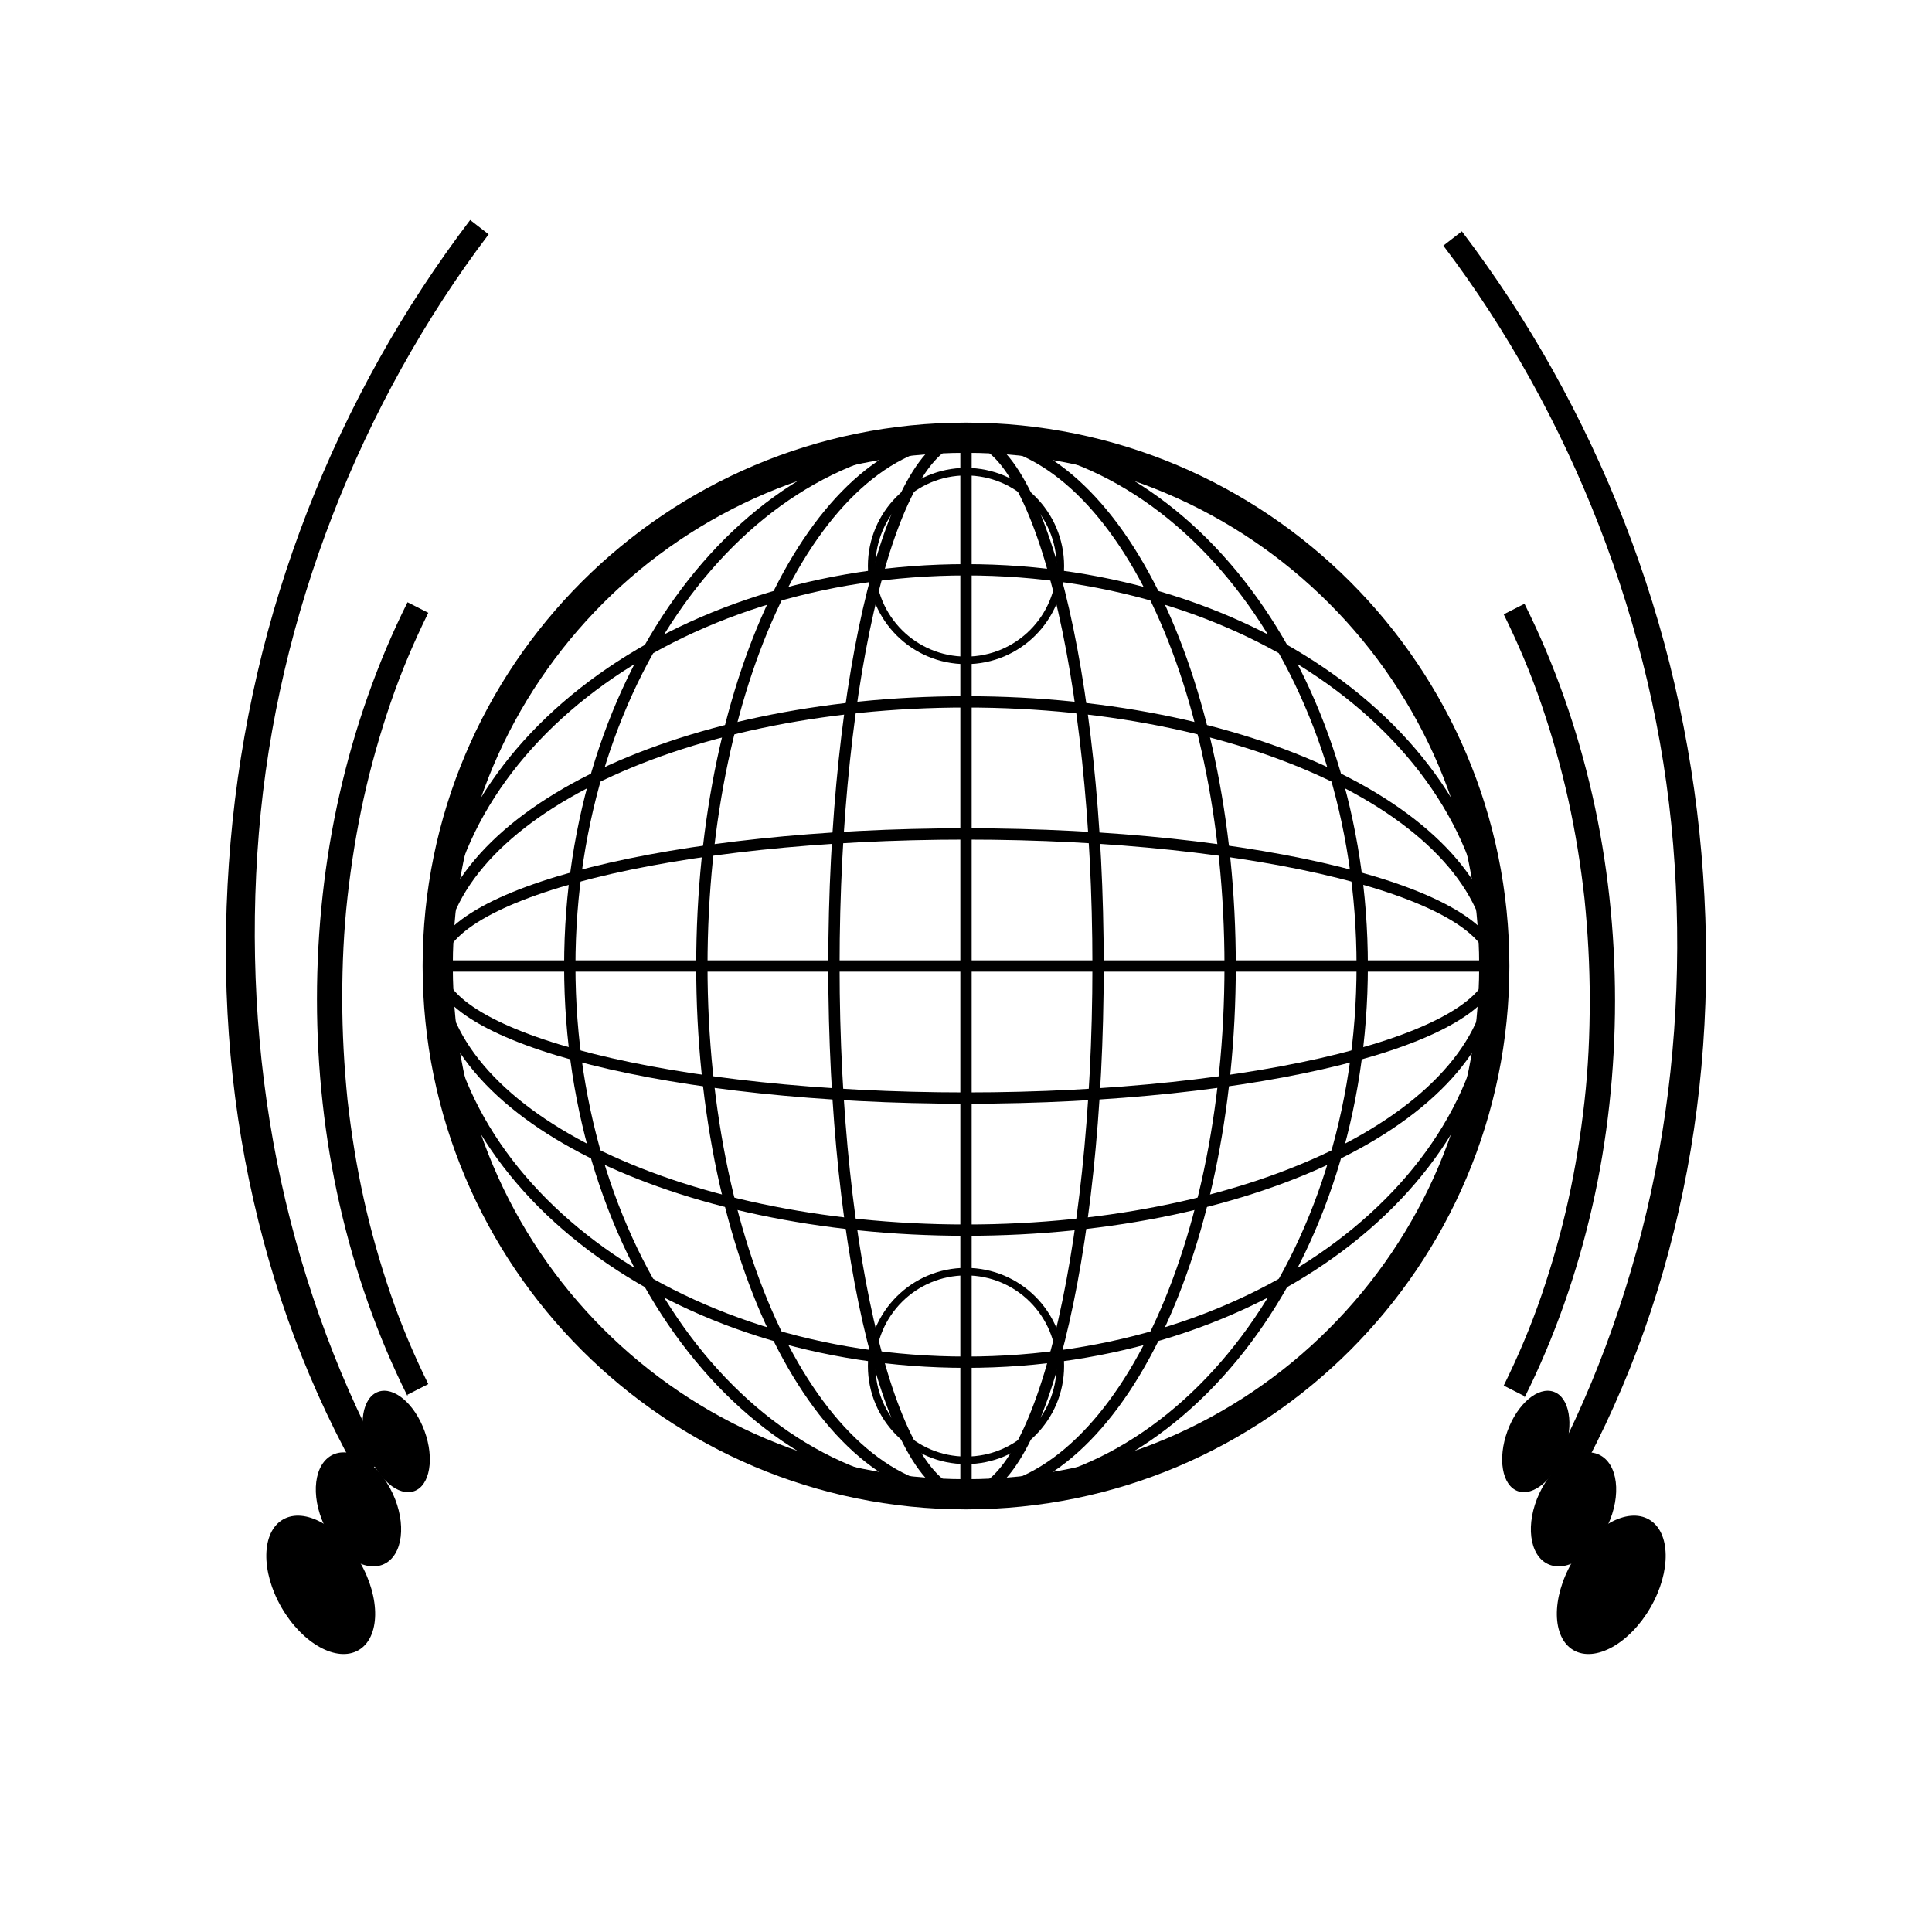
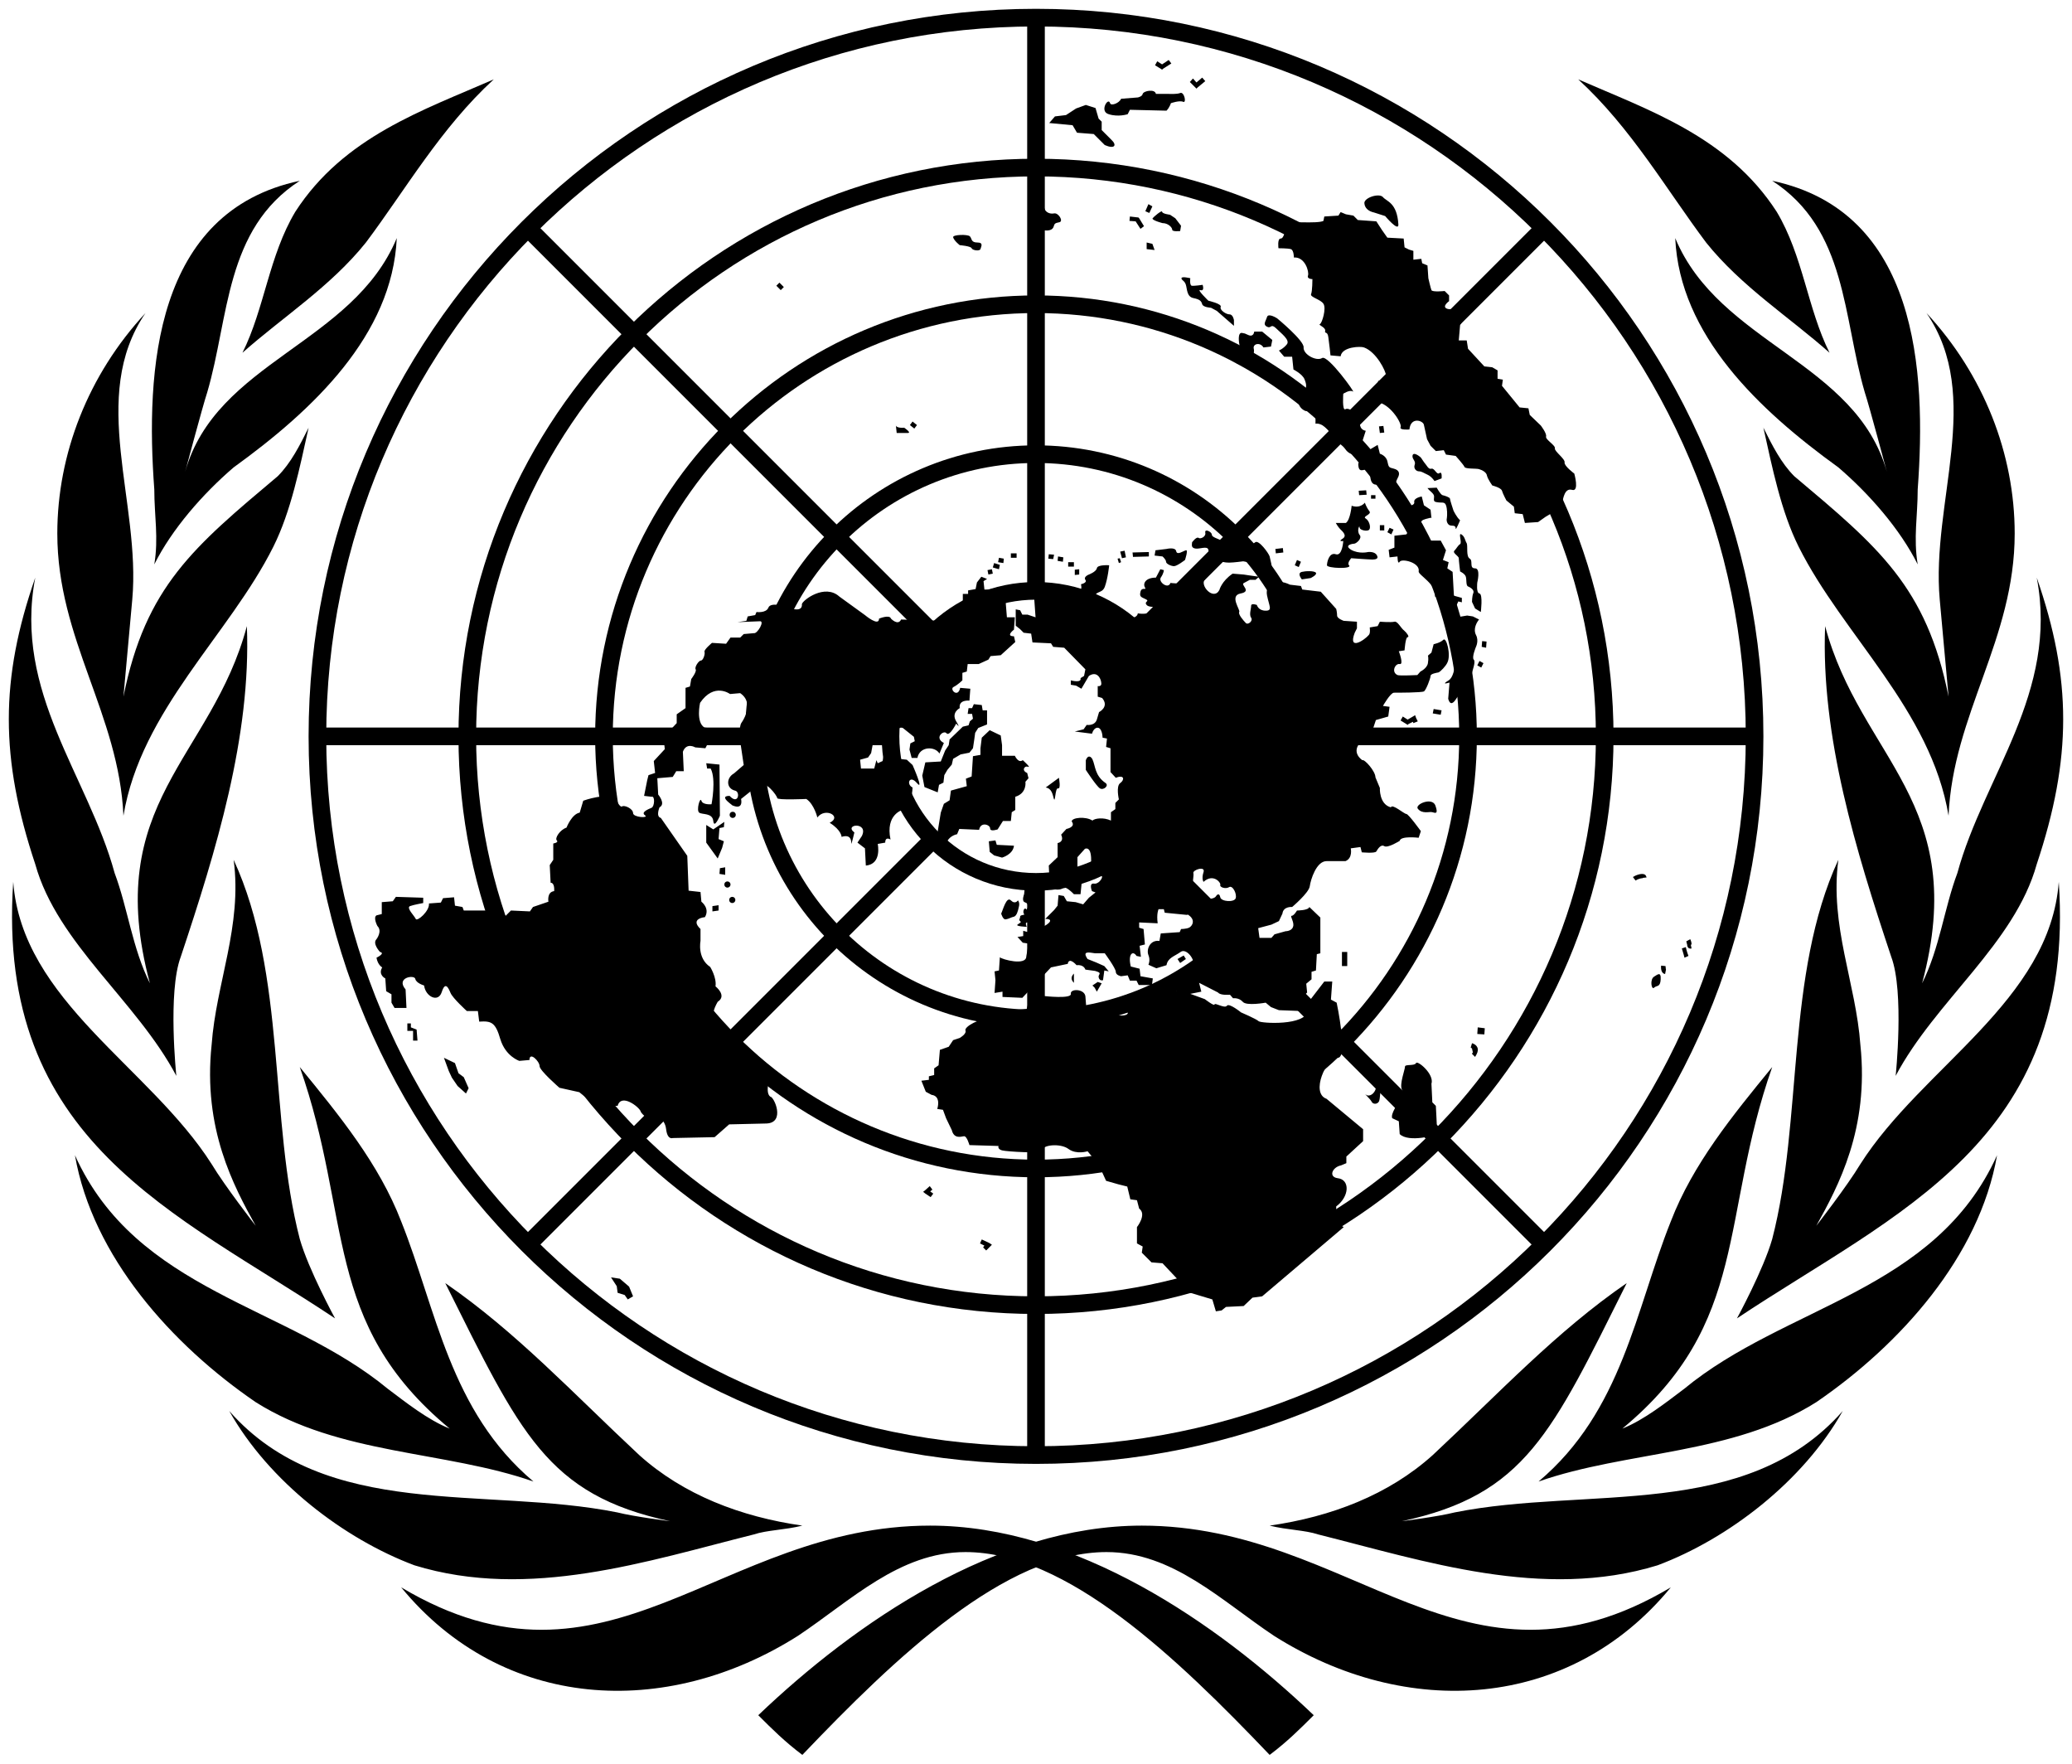
- <svg xmlns="http://www.w3.org/2000/svg" viewBox="0 0 512 512">
-   <g fill="currentColor">
-     <path d="M96.5 393.5c-7.2-12.4-13.3-25.4-18.4-38.9-5.1-13.5-9.1-27.5-12.1-41.9-3-14.4-4.9-29.2-5.7-44.2-.8-15-.5-30.2.8-45.3 1.3-15.1 3.7-30.1 7.1-44.8 3.4-14.7 7.9-29.1 13.3-43 5.4-13.9 11.8-27.4 19-40.3 7.2-12.9 15.3-25.2 24.1-36.8l4.9 3.8c-8.5 11.2-16.2 23.1-23.1 35.5-6.9 12.4-13 25.4-18.2 38.8-5.2 13.4-9.5 27.2-12.8 41.3-3.3 14.1-5.6 28.5-6.8 43.1-1.2 14.6-1.4 29.3-.6 43.9.8 14.6 2.6 29 5.4 43.1 2.8 14.1 6.6 27.8 11.3 41.1 4.7 13.3 10.3 26.1 16.8 38.3l-5 3.3z" />
-     <path d="M415.5 393.5l-5-3.3c6.5-12.2 12.1-25 16.8-38.3 4.7-13.3 8.5-27 11.3-41.1 2.8-14.1 4.6-28.5 5.4-43.1.8-14.6.6-29.3-.6-43.9-1.2-14.6-3.5-29-6.8-43.1-3.3-14.1-7.6-27.9-12.8-41.3-5.2-13.4-11.3-26.4-18.2-38.8-6.9-12.4-14.6-24.3-23.1-35.5l4.9-3.8c8.8 11.6 16.9 23.9 24.1 36.8 7.2 12.9 13.6 26.4 19 40.3 5.4 13.9 9.9 28.3 13.3 43 3.4 14.7 5.8 29.7 7.1 44.8 1.3 15.1 1.6 30.3.8 45.3-.8 15-2.7 29.8-5.7 44.2-3 14.4-7 28.4-12.1 41.9-5.1 13.5-11.2 26.5-18.4 38.9z" />
-     <path d="M108 370c-4-8-7.5-16.3-10.5-24.8s-5.5-17.2-7.5-26c-2-8.8-3.5-17.8-4.5-26.9s-1.5-18.3-1.5-27.5c0-9.2.5-18.4 1.5-27.5s2.5-18.1 4.5-26.9c2-8.8 4.5-17.5 7.5-26s6.5-16.8 10.5-24.8l5.5 2.8c-3.8 7.7-7.2 15.7-10 23.9s-5.2 16.6-7.1 25.2c-1.9 8.6-3.3 17.3-4.3 26.2-1 8.9-1.4 17.8-1.4 26.9s.5 18 1.4 26.9c1 8.9 2.4 17.6 4.3 26.2 1.9 8.6 4.3 17 7.1 25.2s6.2 16.2 10 23.9l-5.5 2.8z" />
-     <path d="M404 370l-5.5-2.8c3.8-7.7 7.2-15.7 10-23.9s5.2-16.6 7.1-25.2c1.9-8.6 3.3-17.3 4.3-26.2 1-8.9 1.4-17.8 1.4-26.9s-.5-18-1.4-26.9c-1-8.9-2.4-17.6-4.3-26.2-1.9-8.6-4.3-17-7.1-25.2s-6.2-16.2-10-23.9l5.5-2.8c4 8 7.5 16.3 10.5 24.8s5.5 17.2 7.5 26c2 8.8 3.5 17.8 4.5 26.9s1.5 18.3 1.5 27.5c0 9.2-.5 18.4-1.5 27.5s-2.5 18.1-4.5 26.9c-2 8.8-4.5 17.5-7.5 26s-6.5 16.8-10.5 24.8z" />
-     <ellipse cx="85" cy="420" rx="12" ry="20" transform="rotate(-30 85 420)" />
-     <ellipse cx="95" cy="400" rx="10" ry="16" transform="rotate(-25 95 400)" />
-     <ellipse cx="105" cy="382" rx="8" ry="14" transform="rotate(-20 105 382)" />
-     <ellipse cx="427" cy="420" rx="12" ry="20" transform="rotate(30 427 420)" />
-     <ellipse cx="417" cy="400" rx="10" ry="16" transform="rotate(25 417 400)" />
-     <ellipse cx="407" cy="382" rx="8" ry="14" transform="rotate(20 407 382)" />
-     <circle cx="256" cy="256" r="140" fill="none" stroke="currentColor" stroke-width="8" />
-     <ellipse cx="256" cy="256" rx="140" ry="35" fill="none" stroke="currentColor" stroke-width="3" />
-     <ellipse cx="256" cy="256" rx="140" ry="70" fill="none" stroke="currentColor" stroke-width="3" />
-     <ellipse cx="256" cy="256" rx="140" ry="105" fill="none" stroke="currentColor" stroke-width="3" />
-     <ellipse cx="256" cy="256" rx="35" ry="140" fill="none" stroke="currentColor" stroke-width="3" />
-     <ellipse cx="256" cy="256" rx="70" ry="140" fill="none" stroke="currentColor" stroke-width="3" />
-     <ellipse cx="256" cy="256" rx="105" ry="140" fill="none" stroke="currentColor" stroke-width="3" />
-     <line x1="256" y1="116" x2="256" y2="396" stroke="currentColor" stroke-width="3" />
-     <line x1="116" y1="256" x2="396" y2="256" stroke="currentColor" stroke-width="3" />
-     <circle cx="256" cy="150" r="25" fill="none" stroke="currentColor" stroke-width="2" />
-     <circle cx="256" cy="362" r="25" fill="none" stroke="currentColor" stroke-width="2" />
+ <svg xmlns="http://www.w3.org/2000/svg" xmlns:xlink="http://www.w3.org/1999/xlink" viewBox="0 0 470 400">
+   <path id="branch" d="m121 336c-19-16-22-39-30-59-5-13-14-24-23-35 12 34 5 58 34 82-5-2-10-6-14-9-23-19-57-22-71-53 4 23 22 43 41 56 19 12 43 11 63 18m50 12c3-1 7-1 11-2-14-2-27-7-37-16-15-14-28-28-44-39 17 34 23 48 51 54 0 0-8-1-12-2-30-6-66 2-88-23 9 16 26 29 42 35 26 8 53-1 77-7m40-2c-48 0-73 42-120 14 23 28 60 30 90 11 12-8 23-19 38-19 23 0 48 24 69 46 4-3 7-6 10-9-22-21-54-43-87-43m-135-47s-6-11-8-18c-7-27-3-60-15-86 2 15-4 28-5 42-2 19 5 32 10 41 0 0-7-9-10-14-14-22-43-37-45-64-4 59 37 75 73 99m-14-175c4-8 6-18 8-27-2 4-4 8-7 11-19 16-30 25-35 50l2-22c2-22-10-46 3-65-13 14-20 32-20 50 0 24 14 41 15 64 4-24 24-41 34-61m-7-44c9-8 20-15 28-25 9-12 17-26 29-37-16 7-34 13-45 30-6 10-7 22-12 32m-20 48c4-8 11-16 18-22 18-13 36-30 37-52-10 24-41 28-48 53 0 0 4-15 5-18 5-17 4-37 21-48-33 7-35 43-33 70 0 6 1 11 0 17m5 116s-2-19 1-27c8-24 16-50 15-75-8 30-33 40-22 81-4-8-5-17-8-25-6-22-23-41-18-67-8 23-8 41 0 65 5 18 23 31 32 48" />
+   <use transform="matrix(-1,0,0,1,470,0)" xlink:href="#branch" />
+   <g id="grid" stroke="#000" stroke-width="4" fill="none">
+     <circle cx="235" cy="167" r="163" />
+     <circle cx="235" cy="167" r="129" />
+     <circle cx="235" cy="167" r="98" />
+     <circle cx="235" cy="167" r="64" />
+     <circle cx="235" cy="167" r="33" />
+     <path d="m235 4v130m0 66v130m-115-278 92 92m46 46 92 92m-278-115h130m66 0h130m-278 115 92-92m46-46 92-92" />
+   </g>
+   <g id="map" transform="matrix(.1 0 0 .1 211 140)">
+     <path d="m161 672c4-8 12-40 22-30s16 0 16 0 5 5 2 15c-2 10-5 20-11 22-6 1-11 5-19 6-6 1-10-13-10-13zm82-13c2-2 5 8 10 6 5-1 7 9 2 9s-5 6-5 9 0 9-4 13-7 1-12-1c-5-3-7-3-14-3-6 0-1 10-1 10s-26-1-21-5 10-5 6-8 0-5 0-10 12-3 9-6c-4-4 0-18 6-10l4-9c-4-4-1-5-9-8-7-3-1-18-1-18l1-10c2-13 27-14 29-3 1 11 0 19 0 19l7 3s-1 8-7 8 0 4-4 8zm921-608c-7 7-22 10-22 10l-5 19-8 7s2 5 0 17-17 19-17 19l-7 8s-40 2-45 0c-15-7-5-27 5-25s-2-29-2-29l13-2s2-30 7-30-2-10-8-15c-7-5-15-22-22-20s-33 0-33 0l-5 10-18 3s2 13-2 17c-10 12-48 37-32-5l5-10v-15l-30-2s-15-5-15-12-2-15-2-15l-35-39-42-5-3-8-25-3c-30-15-57-2-52 24 5 25 13 35-3 35-17 0-20-13-20-13s-13-5-13 2-5 20 0 27-7 17-12 12-18-20-15-25-23-37 3-42c27-5-2-20 8-24l13-7h13l8-7-22-3-13-2-25-2c-25 17-30 37-30 37-13 25-45-10-33-24s-37-2-45 5-33 3-33 3c-5 15-28-2-22-12 7-10 7-17 7-17l-8-2-10 19c-23 0-30 13-25 22 5 8-7-2-10 10s2 12 12 17-5 5 2 13 27 0 15 12-35 7-35 7c-2 15-33 12-37 7-3-5-28-35-28-35l-32-2c-3-24 15-12 22-30 7-19 10-49 10-49s-27-2-28 7c-2 8-18 14-18 14s-13 5-8 12-10 10-10 10 3 11-2 15c-13 14-47 2-52-3l-20-8-20-13-23 10-7 7h-25l-2 20 45 5 3 42-18-6h-12l-5-10-10-2v37l10 8 8 8 17 2 3 20 42 2 5 8 25 2 48 49-3 15-8 5c3 12-22 5-22 5v10l12 2 12 7 17-29c18-12 27 5 28 15 2 10-8 8-8 8v24l10 3c17 20-7 32-7 32l-5 17c-5 15-23 12-23 12l-7 10-20 5 39 5c4-14 14-17 19-10s5 19 5 19l10 2-2 19 10 3v54l12 13c20-8 20 5 10 12s-3 37-3 37l-8 8v14l-10 7v19c-17-8-37-5-42 0-15-10-47-7-47 2 10 13-12 17-12 17l-12 13c8 17-8 19-8 19v32l-20 19 2 44c0 12 25 13 30 7 5-7 25 14 25 14h15l3-30-10-5v-49l17-19c20-7 13 44 13 49 2 19 10 17 18 13 17-7 3 19-10 17s-5 17-5 17l8 3-15 12-13 15-17-5-20-2-7-12-12-2-2 24-8 10-20 20c27 0-3 19-10 19 15 5-2 20-40 8v12l-13 2 12 13 13 2-5 29c0 22-55 7-60 2l-2 30-10 2 2 20-2 29 18-3v12l45 2 65-69 38-8c3-17 20 3 20 3 17-2 20 10 20 10l22 3c18 5 7 7 8 14 2 10 10 7 10 7l3-22 10 2-10-12-18-8-20-8c-13-19 3-15 17-13h22s25 34 25 42 12 10 12 10l15-2 5 12h15l5 10h30l2-15-28-5-2-17-20-5c-7-29 5-37 13-24l10 2-3-25 12-3-3-35-10-3v-12l42 2c-3-22 2-32 2-32h12l2 8 51 5 36-41c-2-3 4-5 0-9-5-5-12 0-20-5s0-34-2-40c-2-7 28-17 23-2s0 22 0 22c22-20 40 2 38 7s12 10 20 5 18 15 15 25-33 8-35-2-7-7-10-2-18 8-27 3c-2-1-2-2-3-3l-36 41h2c20 12 10 27 3 30s-18 3-18 3l-3 7-43 3-3 17c-22-3-30 20-25 32s0 22 0 22l18 8 23-7c3-17 18-20 32-30 13-10 35 19 28 32s-7 19-7 19l2 15-17 7-13 7-2 8h-45l-8 8-22 2-7 10-15 2s-25 12-15 25c10 14-42 12-53-7-3 17-22 2-22 2l-18-5-2-25c-3-17-35-17-33-5s-60 5-60 5l-20 10-18 11-2 8-30 3-13 7-5-10h-13l-13 19c-35 2-68 22-65 30s-13 17-13 17l-15 5-10 15-20 7-3 35-10 7v15l-12 3v8l-17 2 10 25 13 7c23 3 13 32 13 32l13 2 7 19 13 27c5 20 20 15 27 14 7-2 13 20 13 20l66 2s-3 7 8 10c12 3 88 7 91 2-3-15 42-19 60-5 18 13 43 5 43 5l25 30 17 37 28 8 20 5 7 29 15 2 5 19c18 13-5 42-5 42v37l13 7-2 14 22 22 25 2 63 67 50 15 8 27 13-2 10-8 40-2 20-19 22-3 185-157-17-10v-37c30-22 32-61 3-64-21-3-12-25 8-29l12-5v-15l38-35v-27l-83-69c-37-13 0-94 25-93 25 2-2-125-2-125l-13-7 3-41h-18l-30 39-8 27c-3 35-106 29-111 24s-40-20-40-20-27-22-32-15-28-8-28-3-22-12-22-12l-33-12 25-5-5-20 43 22c5 7 27 5 27 5l7 8s13-2 22 8c8 10 52 2 52 2l12 10 18 7 52 2 2-32 10-10-2-20 12-10v-17l10-3 2-37 8-2v-81l-25-24c-2 8-28 8-28 8s-7 12-12 12 7 15 3 25c-3 10-17 10-17 10l-25 7-7 8h-27l-3-22 30-8 17-8 8-17c2-17 22-15 22-15s38-32 40-47 15-57 38-57h43c17-7 12-29 12-29l22-3 3 12s30 3 33-2 10-17 18-12 35-12 35-12c2-12 43-7 43-7l5-15s-28-39-33-39-32-24-35-15c-27-7-25-44-25-44l-10-24c0-14-25-42-30-39-25-19-7-40 0-42s23-25 23-25l8-24 28-8 3-22-15-2s17-30 25-30 63 0 68-3 15-30 15-35 13-7 18-8c5-2 17-15 20-22 9-17-2-59-9-52zm461 539c-1-3-2-6-5-7-7-3-20 2-26 6l6 8c6-4 15-6 16-5v-1zm43 201-10-1c-1 8 1 18 9 19l2-10s-1-4-1-8zm37-40c3 10 6 20 6 21l9-4s-4-10-6-20zm22-8v-2c0-3-1-7-3-11l-9 5c1 2 1 5 2 7 0 3 1 6 3 8 2 1 4 2 7 1l-2-10c0 1 1 1 2 2zm-85 72c7-4 16-13 15 6s-9 13-15 19-10-19 0-25zm-401 130 1-15 16 2-1 14zm1 33c-2-9-12-12-13-12l-3 10c1 0 2 1 3 2l2 9c-1 1-2 2-2 3l7 7c5-8 7-13 6-19zm-1243 312-10 9-5 4 5 4 12 8 6-8-7-5 5-4zm118 121-4 9 10 5-3 4 7 7 13-13-6-4zm-459-2170 10 10-7 7-10-10zm302 315 10 8-6 8-10-8zm-38 7 2 19h25c10 0-8-12-8-12s-20 2-19-7zm548-470-17-2-1 10 14 1 11 17 8-6-11-18-2-2zm45-354-5 9 13 8 3 2 2-2 19-12-6-8-15 10zm89 48-8-9-7 8 15 15 3-3 17-14-7-8zm-552 351c-1-6 33-7 38-2s2 14 17 14 8 10 7 15c-2 5-18 3-20-2s-27-7-27-7-13-10-15-18zm191-19c26 8 35 2 37-5s3-8 13-10-2-22-12-20-20-3-22-12c-2-8-18-30-20-13s-12 17-10 29c3 11 8 29 14 31zm165-285c-4-15-25 19-3 25 22 7 43 0 43 0l5-10 83 2c7-7 10-17 10-17s20-7 28-3c8 3 2-24-7-20-8 3-25 2-25 2h-30c-2-12-28-7-30 0-1 6-11 8-11 8l-38 3c-4 10-23 17-25 10zm3 83-22-22v-19l-7-7-7-24-22-7-22 8-23 15-25 3-13 15 53 5 10 17 38 3 25 25c23 10 28 0 15-12zm77 162 7-16 9 5-7 15zm497-17c-3-13 33-25 42-15 8 10 32 12 35 62 1 18-30-19-30-19l-25-8c-14-3-21-11-22-20zm-175 44c-5 15-7 35-15 35s-5 22-5 22 22 0 28 2c7 2 7 19 7 19 25-2 35 32 32 41-3 8 10 8 10 8s0 27-3 34 22 12 28 22c7 10-3 44-8 46s13 7 12 15c-2 8 5 0 7 14 2 13 5 42 5 42l23 2c3-22 46-23 53-20 28 10 50 54 50 64s-18 12-18 12l3 49c28 8 52 49 48 56-3 7 20 5 20 5 3-30 32-20 33-10 2 10 7 32 7 32l8 15 12 12 18-2 5 10 22 3s18 20 20 25 27 3 33 5c7 2 17 7 18 15 2 8 12 22 12 22s20 5 22 12 10 22 10 22l17 14 2 15 18 2 5 20 30-2 17-12c22-12 37-27 38-34 2-7 5-32 22-27s5-37 5-37-23-17-22-25c2-8-23-25-22-32 2-7-22-20-20-27s-12-25-12-25l-25-24-3-15-20-2-40-49 2-14-12-2v-19l-12-7-18-2-37-40-3-19h-18l3-35c12-15 5-44 5-44s-23 12-35 7 5-17 5-17v-13l-10-10s-28 3-30-2-7-27-7-27l-2-29-12-5-2-10-18 2v-20l-10-3-10-5-2-20-37-2-12-17-13-20-42-3-10-10-17-3-12-5-5 8-32 2-2 10c-14 7-80 0-82 5zm-306-10c3 5 23 10 23 10 13 0 22 10 22 15s18 3 18 3l2-12-13-17-12-8s-18-2-18-7c0-4-19 11-22 16zm0 57-13-3v15l18 2zm185 186v-13s-2-13-10-13-23-10-20-17-28-14-28-14-28-27-18-24 5-12 5-12-20 3-25 2c-5-2-3-17-3-17s-20-5-20 0 7 5 10 15 2 27 17 30 18 7 20 14 20 8 20 8l13 7zm13 45c-2-7-5-30 5-29 10 2 3 0 15 5s13-8 13-8h18l23 19-3 15-17 2c-8-13-25-8-22 3 3 12-8 34-15 35-7 2-28 2-27-8 3-10 10-34 10-34zm274 230 12-37c-17-3-13-22-13-22-2-15-25-32-33-27s-5-35-5-35 15-10 22-5-57-84-70-76-43-8-42-24c2-15-60-66-60-66s-20-13-23-3-10 17 0 22 8-8 20 3c12 12 33 27 25 37s-18 14-18 14l12 14h18l3 29s20 10 25 22 5 19 0 25c-5 7-15 19-13 30 2 12 15 17 15 17l13 2 10 5v22c13-3 35 15 33 27s3 5 20 17 12 14 23 22c11 7 21 2 26-13zm-382 216c0 5-3 12 7 14s28-7 30 3 2 17 15 22 22 7 32 7 32-3 32-3 24 4 28 8c18 19 30 24 35 15 5-8-2-27-3-34-2-7-25-39-33-32s-10 0-25 5-47 2-48-5c-2-7-25-10-25-17s-17-15-15-5-12 15-15 12c-5-4-15 10-15 10zm-83 18-2 12 18 2s8 7 8 12 12 10 18 10c7 0 25-14 25-14s8-24 2-22c-7 2-20 12-22 2s-22-5-22-5zm-86 19 5-1 3 9-5 2zm6-16 10-2 3 15-9 2zm28 2 1 10 36-1v-10zm324-8 17-2 1 10-17 2zm44 37 5-12 9 4-5 12zm145-169 17-1 1 10-17 1zm28 10h10v8h-10zm30-142-10 1-2-15 10-1zm-10 210h10v12h-10zm22 6 9 4-5 11-9-5zm-49-133c10 0-3 39 23 35 27-3 2 12 22 13 20 2 15-15 22-27s3-19-8-22c-12-3-12-3-15-17-3-13-17-17-17-17l-5-20-22 13-22 29c0 24 12 13 22 13zm65 92c13-7 42-7 40-17s17-13 17-13l5 20 15 10 2 19s5-3-13 2-7 13-7 13l-40 2-5-17zm-215 141c8-2 28-3 32 2 3 5-12 12-12 12l-20 3c-6-8-8-15 0-17zm107-15c9 9-50 7-50 0s5-30 20-25 17-30 17-30-13 2-2-5c12-7 0-17-5-22s-10-14-10-14h23c10-7 13-39 13-39 20 7 30-7 30-7s3 10 10 19c7 8-17 12-8 17 8 5 12 20 8 25-3 5-22 2-22-5s-7 8 0 17c7 8-8 20-12 20-3 0-25 3-7 14 18 10 38 5 38 5s15-2 20 7c5 8-2 10-10 10s-48-3-48-3-10 11-5 16zm194-191c-5-7-10-12-17-15s-12-7-18-7c-7 0-13-7-10-15s-5-12-5-19 5-7 13-2 7 7 13 15c7 8 10 17 17 15s12 15 18 10c7-5 5 12 5 12zm-16 16c5 7 15 12 15 19s-3 12 7 13c10 2 17-2 20 7 3 8 3 22 2 29-2 7 2 17 10 17s10 2 10 7 10-19 10-19c-8-7-15-22-15-22s-8-24-8-27-12-7-17-8c-5-2-13-17-13-17zm108 273-7-15s0-13 3-20-7-13-12-15-3-15-5-22-13-12-13-12-3-25-3-30-15-12-10-17 8-12 13-15-5-27 3-22 8 14 12 20c3 7-2 30 7 35 8 5-2 22 12 22 13 0 5 32 5 32s-3 24 5 25c8 2 3 42 3 42zm5 129 5-10 9 5-5 10zm11-55 10 1-1 14-10-2zm-21-56-13-2-30 5-17 32s8 5 15 17 10 81-10 93 2 5 2 5l-3 37c5 17 13 8 18 0s10-10 17-19c7-8 17-24 18-35 2-12 10-30 5-35s5-29 5-29 7-14 0-27c-7-14 2-29 7-35zm-73-172h-25s8 3-15-19-38 5-38 5l-27 3v27l-13 5 2 17 18-2s0 20 5 12 47 2 43 22c-1 8 42 30 37 57 22 3 17 25 17 25l28 3 8-17 8 2v-10l-18-5-3-54-12-8 3-14-13-5 7-22zm-62 414 10-4-4-8-2-6-5 3-12 7-11-7-5 9 13 8 3 2 2-2 10-5zm44-22 18 3 2-10-18-3zm-34 216c-7-10 33-27 40-7s0 17-7 15c-6-2-23 5-33-8zm-172 325h12v32h-12zm77 309c-3 13-15 20-22 15s8 8 12 15c3 7 13 7 17 0 3-7 2-22 5-29 3-6-10-8-12-1zm37 68 15 7 2 29c20 20 85 3 85-2s-3-62-3-62l-8-8-2-42c7-22-32-54-35-47s-25 2-25 8c0 7-13 40-7 52 7 12-5 12-7 24-2 10-19 30-15 41zm-468-361-5-8-14 8 6 9zm-254 33c-8 8-6 15 0 21m52 20 11-19-9-3-12 8 5 5zm-10-527c7 15 5 37 30 54 8 6-5 17-13 12s-32-42-32-42v-22c5-13 12-8 15-2zm-88 88c4 15 3-24 10-22s2-24 2-24l-30 22c14 2 16 17 18 24zm-90 108c-2 20-27 27-27 27l-18-5-10-8-2-24 15-2 3 10zm-27-204v-24l-3-22-25-12-18 17-3 24v15l-17 3-3 46-13 5 2 17-36 10-3 22-13 8-7 20-8 49s15 29 23 15c8-13 22-15 22-15l5-12 45 2c3-19 25-12 25-3 0 8 17 2 17 2l12-19h18l2-20 8-5v-30c27-8 23-34 23-34l7-8-3-12c-13-5-7-17 2-14 8 3-12-15-12-15-10 8-18-10-18-10zm-76-69-13 3-30 29-2 13-8 12-10 25-35 2-7 30 5 26 30 12 3-17 10-5 2-17 7-12 10-12 3-13 17-10 20-4 8-10 3-20 2-15 7-11 20-8v-32h-10l-2-12-18-2-4 9h-8l-2 13h10l2 11-7 6zm-528 203c0 4-3 7-7 7s-7-3-7-7 3-7 7-7 7 3 7 7zm-1 193c0 4-3 7-7 7s-7-3-7-7 3-7 7-7 7 3 7 7zm-18-28c4 0 7-3 7-7s-3-7-7-7-7 3-7 7 3 7 7 7zm-20 40-14 2v12l14-2zm15-86-12 2-1 13 13 2zm-3-91 1-12-25 17-16-10v40l26 36 10-24 4-15-12-5 2-25zm-10-142-30-3 2 12h8c13 24 2 81 2 81s-20 2-23-8-12 22-5 27 30 0 32 19 15-12 15-12zm670-334h-18l-3-37 10-7v-19h-58l-2-19 8-5-13-5-10 13-3 15-17 3v8h-12v22l-47 39-93-3c-7 15-23-2-23-2-3-10-27 0-27 0 0 19-32-8-32-8l-58-42c-33-30-83 8-85 17 2 24-38 5-38 5s-33-10-38 3-27 10-27 10l-3 7-17 3-3 10-20 3 50-2c13-2-5 29-13 27l-23 2-8 8h-22l-10 14-32-2s-18 15-17 20c2 5-3 20-8 20s-15 15-12 20-10 22-10 22l-3 17-10 3v46l-20 14v20l-30 32 3 27-25 27 3 27-15 5-3 12-7 35 17 2c8-3 7 22 0 25s-25 10-15 17-27 5-27-5-20-19-25-15c-5 3-13-15-13-15-18-19-75 2-75 2l-8 27c-18 3-30 34-30 34-15 5-27 24-22 29s-8 7-8 7v37l-8 12 2 40c10 0 8 19 8 19-17 2-13 24-13 24l-35 12-7 10-43-2-12 12-12-12h-83l-3-8-17-3-2-19-25 2-5 10-27 2c2 17-27 42-30 35s-22-25-13-29c8-3 30-7 30-7v-12l-62-2-7 10-25 2v27l-12 3c-8 5 2 24 2 24 12 12-2 30-2 30-10 10 8 29 8 29 13 3-8 13-8 13 3 17 13 22 13 22-10 17 7 25 7 25l2 29 12 7v19l7 12h27l-2-42c-23-27 20-34 22-24s20 15 20 15c3 25 32 40 40 15s15-10 20 2 37 41 37 41h25l3 24c28-2 37 2 48 40 12 39 43 49 43 49l23-2c0-20 23 3 23 14 0 10 45 49 45 49l45 10 42 34 32-3h13c8-29 48 2 52 12 3 10 30 27 33 19s22-3 25 22 15 20 15 20l95-2 33-29 85-2c43-2 17-61 8-61-15-12 5-61 5-61l-121-113c-28 0-3-41-3-41 22-14-5-35-5-35 3-20-12-44-12-44-30-20-22-59-22-59v-27c-25-24 10-27 10-27 12-20-8-35-8-35l-2-22-27-3-3-79-60-86c-12-3-3-24-3-24 15-8-3-29-3-29l-2-37 35-3 8-13h17l-2-44c8-22 28-10 28-10l23 2 13-25 3-20-18-2c-20-12-10-56-10-56 32-47 68-20 68-20l23-2c35 24 3 67 3 67-7 10-3 42-3 42l8 54-22 19c-18 10-18 34 2 39 13 2 8 34-12 12-30 0 17 27 3 20 30 15 23-13 23-13l40-32c15-12 42 25 42 30s66 2 66 2c18 12 25 42 25 42 18-24 57-2 28 12 27 17 27 32 27 32 22-7 22 10 22 15s7-25 7-25c-25-19 33-25 17 8l-10 15 17 13 2 39c37-3 27-49 27-49l17-3c0-15 12-7 12-7-12-57 27-67 27-67 22-5 23-51 23-51-15-7-7-30 10-10s-10-41-10-41l-13-12-18-2-2-19h-30l-5 24-11 5-3-7-5 19h-30l-2-20 18-5 7-10 5-27h22l28-8c2-29 17-22 17-22l25 20 2 10-10 5-2 14 5 19h13c5-27 40-27 50-10l10-24c-23-12 0-30 6-22 7 8 22-22 22-22s12 15 0-5 8-30 8-30c-3-20 22-17 22-17l2-27-23-2c-5 24-25 3-15-2s20-15 20-15v-17l10-3 2-17h25l22-10 5-8 23-2 33-30-3-13c-20 0 0-15 0-15zm-903 1517-13-20 20 3 21 18 9 22-12 7-7-10-16-5zm-367-506 8 23 12 9 11 25-6 12-19-17-13-19-7-15-11-30zm-100-90h-8v17h13v22h10l-2-25-13-5zm1308-1028 10-2 2 10-10 2zm12-6 3-10 13 4-2 10zm24-10 1-10-11-2-2 10zm17-22h13v10h-13zm85 12 1-10 12 1-2 10zm33 7 1-10-12-2-1 10zm12 1h13v10h-13zm15 17v12l10-1v-12z" />
  </g>
</svg>
